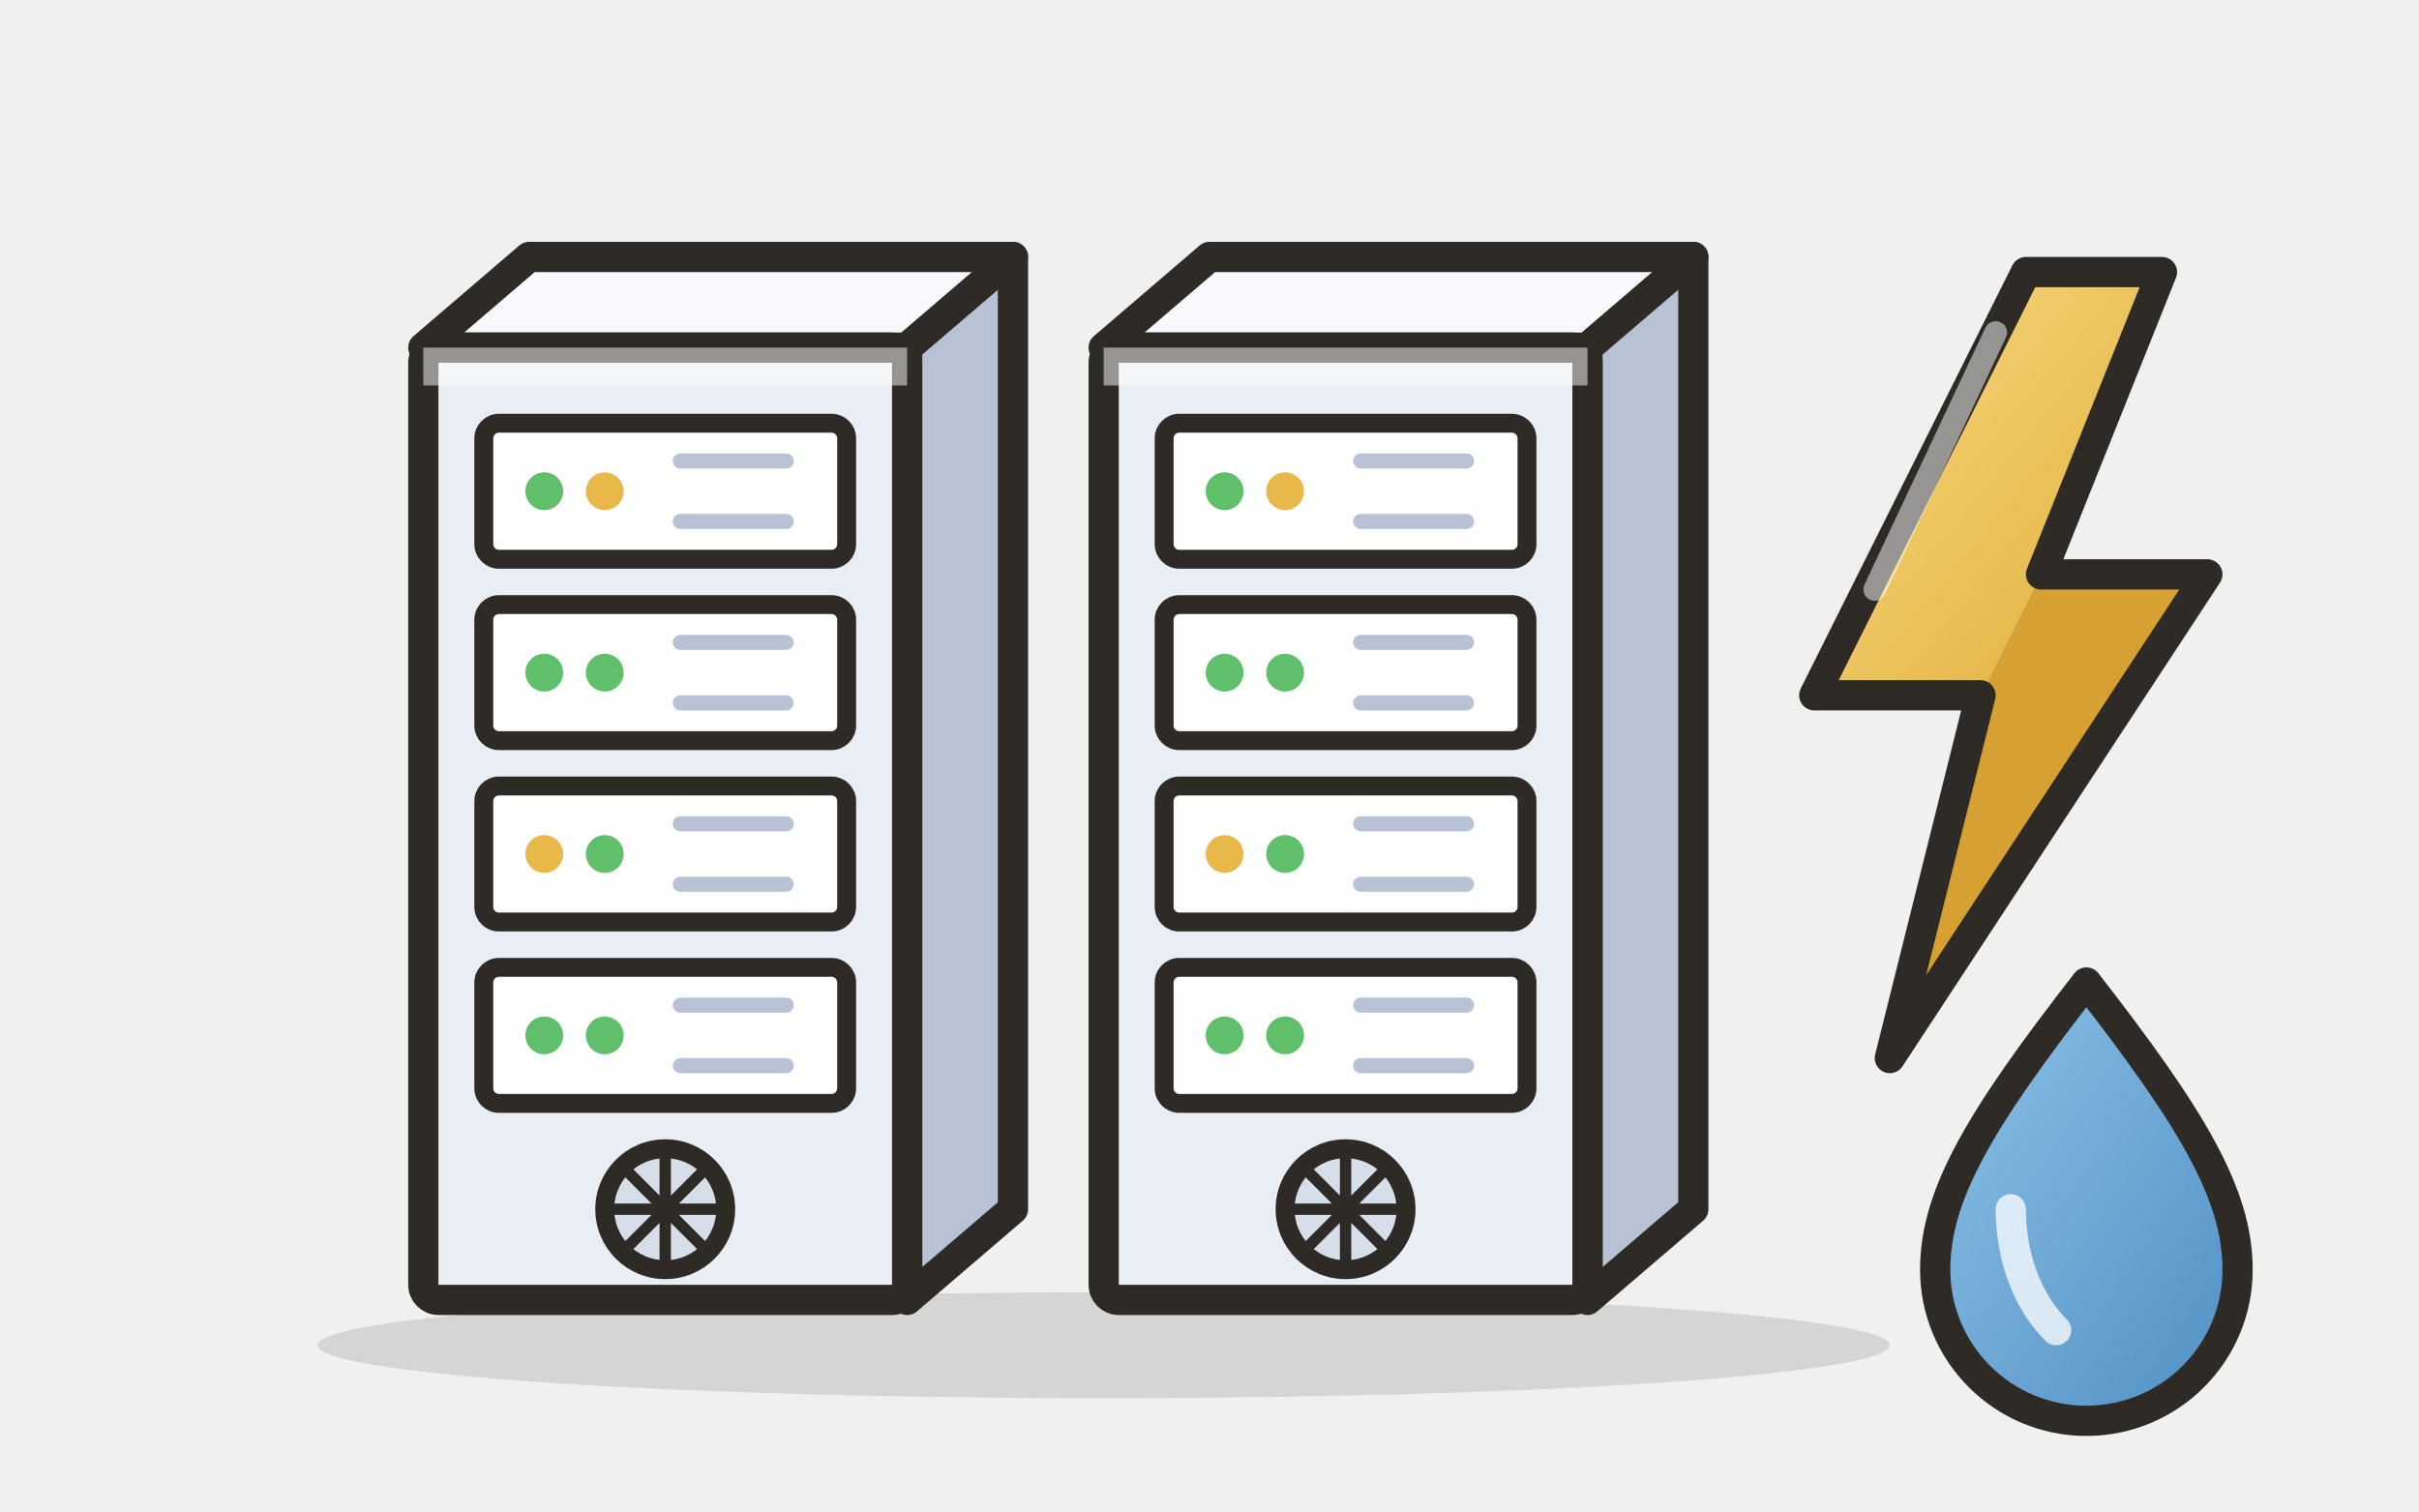
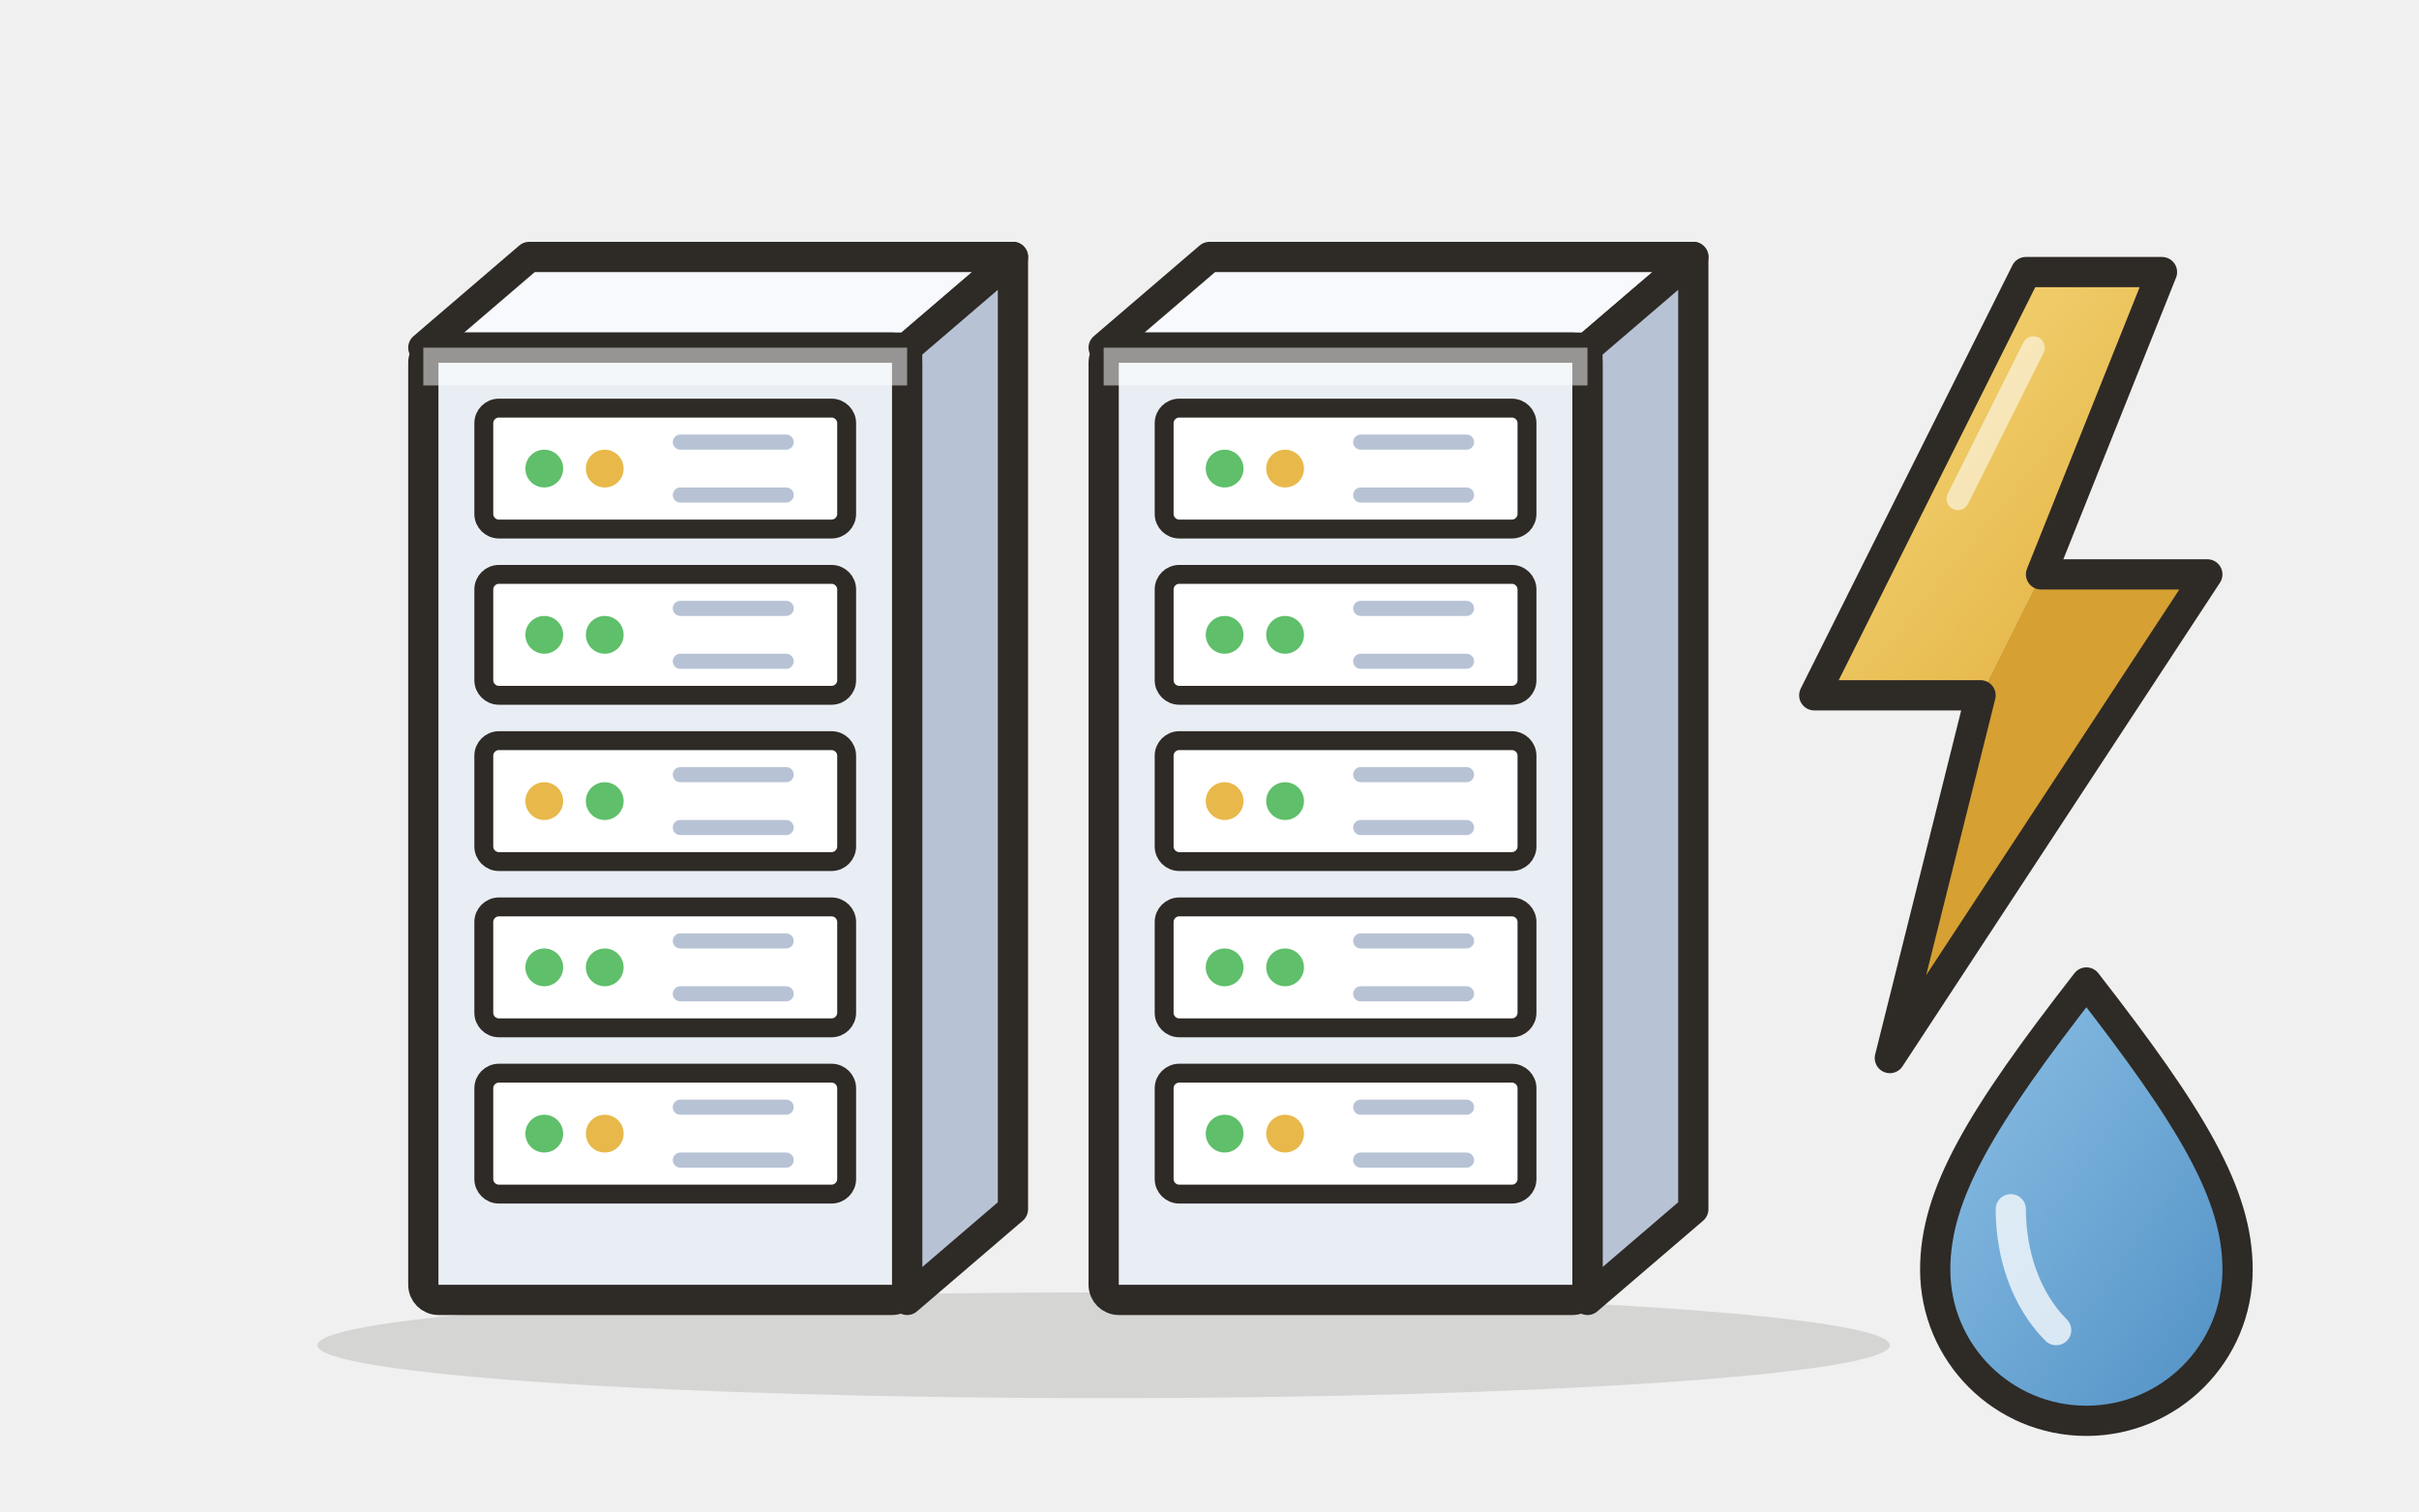
<svg xmlns="http://www.w3.org/2000/svg" viewBox="0 0 320 200">
  <defs>
    <linearGradient id="bp-dc-bolt" x1="0" y1="0" x2="1" y2="1">
      <stop offset="0" stop-color="#F8DB80" />
      <stop offset="1" stop-color="#E0AE3C" />
    </linearGradient>
    <linearGradient id="bp-dc-drop" x1="0" y1="0" x2="1" y2="1">
      <stop offset="0" stop-color="#8FC2E6" />
      <stop offset="1" stop-color="#4F8FC4" />
    </linearGradient>
  </defs>
  <g fill="none" stroke="#2E2A26" stroke-width="4" stroke-linecap="round" stroke-linejoin="round">
    <ellipse cx="146" cy="178" rx="104" ry="7" fill="#2E2A26" opacity=".14" stroke="none" />
    <g id="bp-dc-rack">
      <path d="M56 46 L70 34 L134 34 L120 46 Z" fill="#F7F9FC" />
      <path d="M120 46 L134 34 L134 160 L120 172 Z" fill="#B7C3D5" />
      <rect x="56" y="46" width="64" height="126" rx="2" fill="#E9EEF5" />
      <g stroke-width="2.5">
-         <rect x="64" y="56" width="48" height="18" rx="2" fill="#FFFFFF" />
-         <circle cx="72" cy="65" r="2.5" fill="#5FBF6A" stroke="none" />
-         <circle cx="80" cy="65" r="2.5" fill="#E8B84A" stroke="none" />
-         <path d="M90 61 h14 M90 69 h14" stroke="#B7C3D5" stroke-width="2" />
-         <rect x="64" y="80" width="48" height="18" rx="2" fill="#FFFFFF" />
-         <circle cx="72" cy="89" r="2.5" fill="#5FBF6A" stroke="none" />
-         <circle cx="80" cy="89" r="2.5" fill="#5FBF6A" stroke="none" />
-         <path d="M90 85 h14 M90 93 h14" stroke="#B7C3D5" stroke-width="2" />
-         <rect x="64" y="104" width="48" height="18" rx="2" fill="#FFFFFF" />
-         <circle cx="72" cy="113" r="2.5" fill="#E8B84A" stroke="none" />
-         <circle cx="80" cy="113" r="2.5" fill="#5FBF6A" stroke="none" />
-         <path d="M90 109 h14 M90 117 h14" stroke="#B7C3D5" stroke-width="2" />
-         <rect x="64" y="128" width="48" height="18" rx="2" fill="#FFFFFF" />
-         <circle cx="72" cy="137" r="2.5" fill="#5FBF6A" stroke="none" />
-         <circle cx="80" cy="137" r="2.5" fill="#5FBF6A" stroke="none" />
-         <path d="M90 133 h14 M90 141 h14" stroke="#B7C3D5" stroke-width="2" />
-         <circle cx="88" cy="160" r="8" fill="#D5DEE9" />
-         <path d="M88 152 V168 M80 160 H96 M82.3 154.3 L93.7 165.7 M93.7 154.3 L82.3 165.7" stroke-width="1.5" />
+         <rect x="64" y="54" width="48" height="16" rx="2" fill="#FFFFFF" />
+         <circle cx="72" cy="62" r="2.5" fill="#5FBF6A" stroke="none" />
+         <circle cx="80" cy="62" r="2.5" fill="#E8B84A" stroke="none" />
+         <path d="M90 58.5 h14 M90 65.5 h14" stroke="#B7C3D5" stroke-width="2" />
+         <rect x="64" y="76" width="48" height="16" rx="2" fill="#FFFFFF" />
+         <circle cx="72" cy="84" r="2.5" fill="#5FBF6A" stroke="none" />
+         <circle cx="80" cy="84" r="2.5" fill="#5FBF6A" stroke="none" />
+         <path d="M90 80.5 h14 M90 87.5 h14" stroke="#B7C3D5" stroke-width="2" />
+         <rect x="64" y="98" width="48" height="16" rx="2" fill="#FFFFFF" />
+         <circle cx="72" cy="106" r="2.5" fill="#E8B84A" stroke="none" />
+         <circle cx="80" cy="106" r="2.5" fill="#5FBF6A" stroke="none" />
+         <path d="M90 102.5 h14 M90 109.5 h14" stroke="#B7C3D5" stroke-width="2" />
+         <rect x="64" y="120" width="48" height="16" rx="2" fill="#FFFFFF" />
+         <circle cx="72" cy="128" r="2.5" fill="#5FBF6A" stroke="none" />
+         <circle cx="80" cy="128" r="2.5" fill="#5FBF6A" stroke="none" />
+         <path d="M90 124.5 h14 M90 131.5 h14" stroke="#B7C3D5" stroke-width="2" />
+         <rect x="64" y="142" width="48" height="16" rx="2" fill="#FFFFFF" />
+         <circle cx="72" cy="150" r="2.5" fill="#5FBF6A" stroke="none" />
+         <circle cx="80" cy="150" r="2.5" fill="#E8B84A" stroke="none" />
+         <path d="M90 146.5 h14 M90 153.5 h14" stroke="#B7C3D5" stroke-width="2" />
      </g>
      <rect x="56" y="46" width="64" height="5" fill="#FFFFFF" opacity=".5" stroke="none" />
    </g>
    <use href="#bp-dc-rack" transform="translate(90 0)" />
    <path d="M268 36 L286 36 L270 76 L262 92 L240 92 Z" fill="url(#bp-dc-bolt)" stroke="none" />
    <path d="M270 76 L292 76 L250 140 L262 92 Z" fill="#D6A032" stroke="none" />
    <path d="M268 36 L240 92 L262 92 L250 140 L292 76 L270 76 L286 36 Z" />
-     <path d="M264 44 L248 78" stroke="#FFFFFF" stroke-width="3" opacity=".5" />
+     <path d="M269 46 L259 66" stroke="#FFFFFF" stroke-width="3" opacity=".55" />
    <path d="M276 130 C290 148 296 158 296 168 a20 20 0 0 1 -40 0 C256 158 262 148 276 130 Z" fill="url(#bp-dc-drop)" />
    <path d="M266 160 C266 166 268 172 272 176" stroke="#FFFFFF" stroke-width="4" opacity=".75" />
  </g>
</svg>
